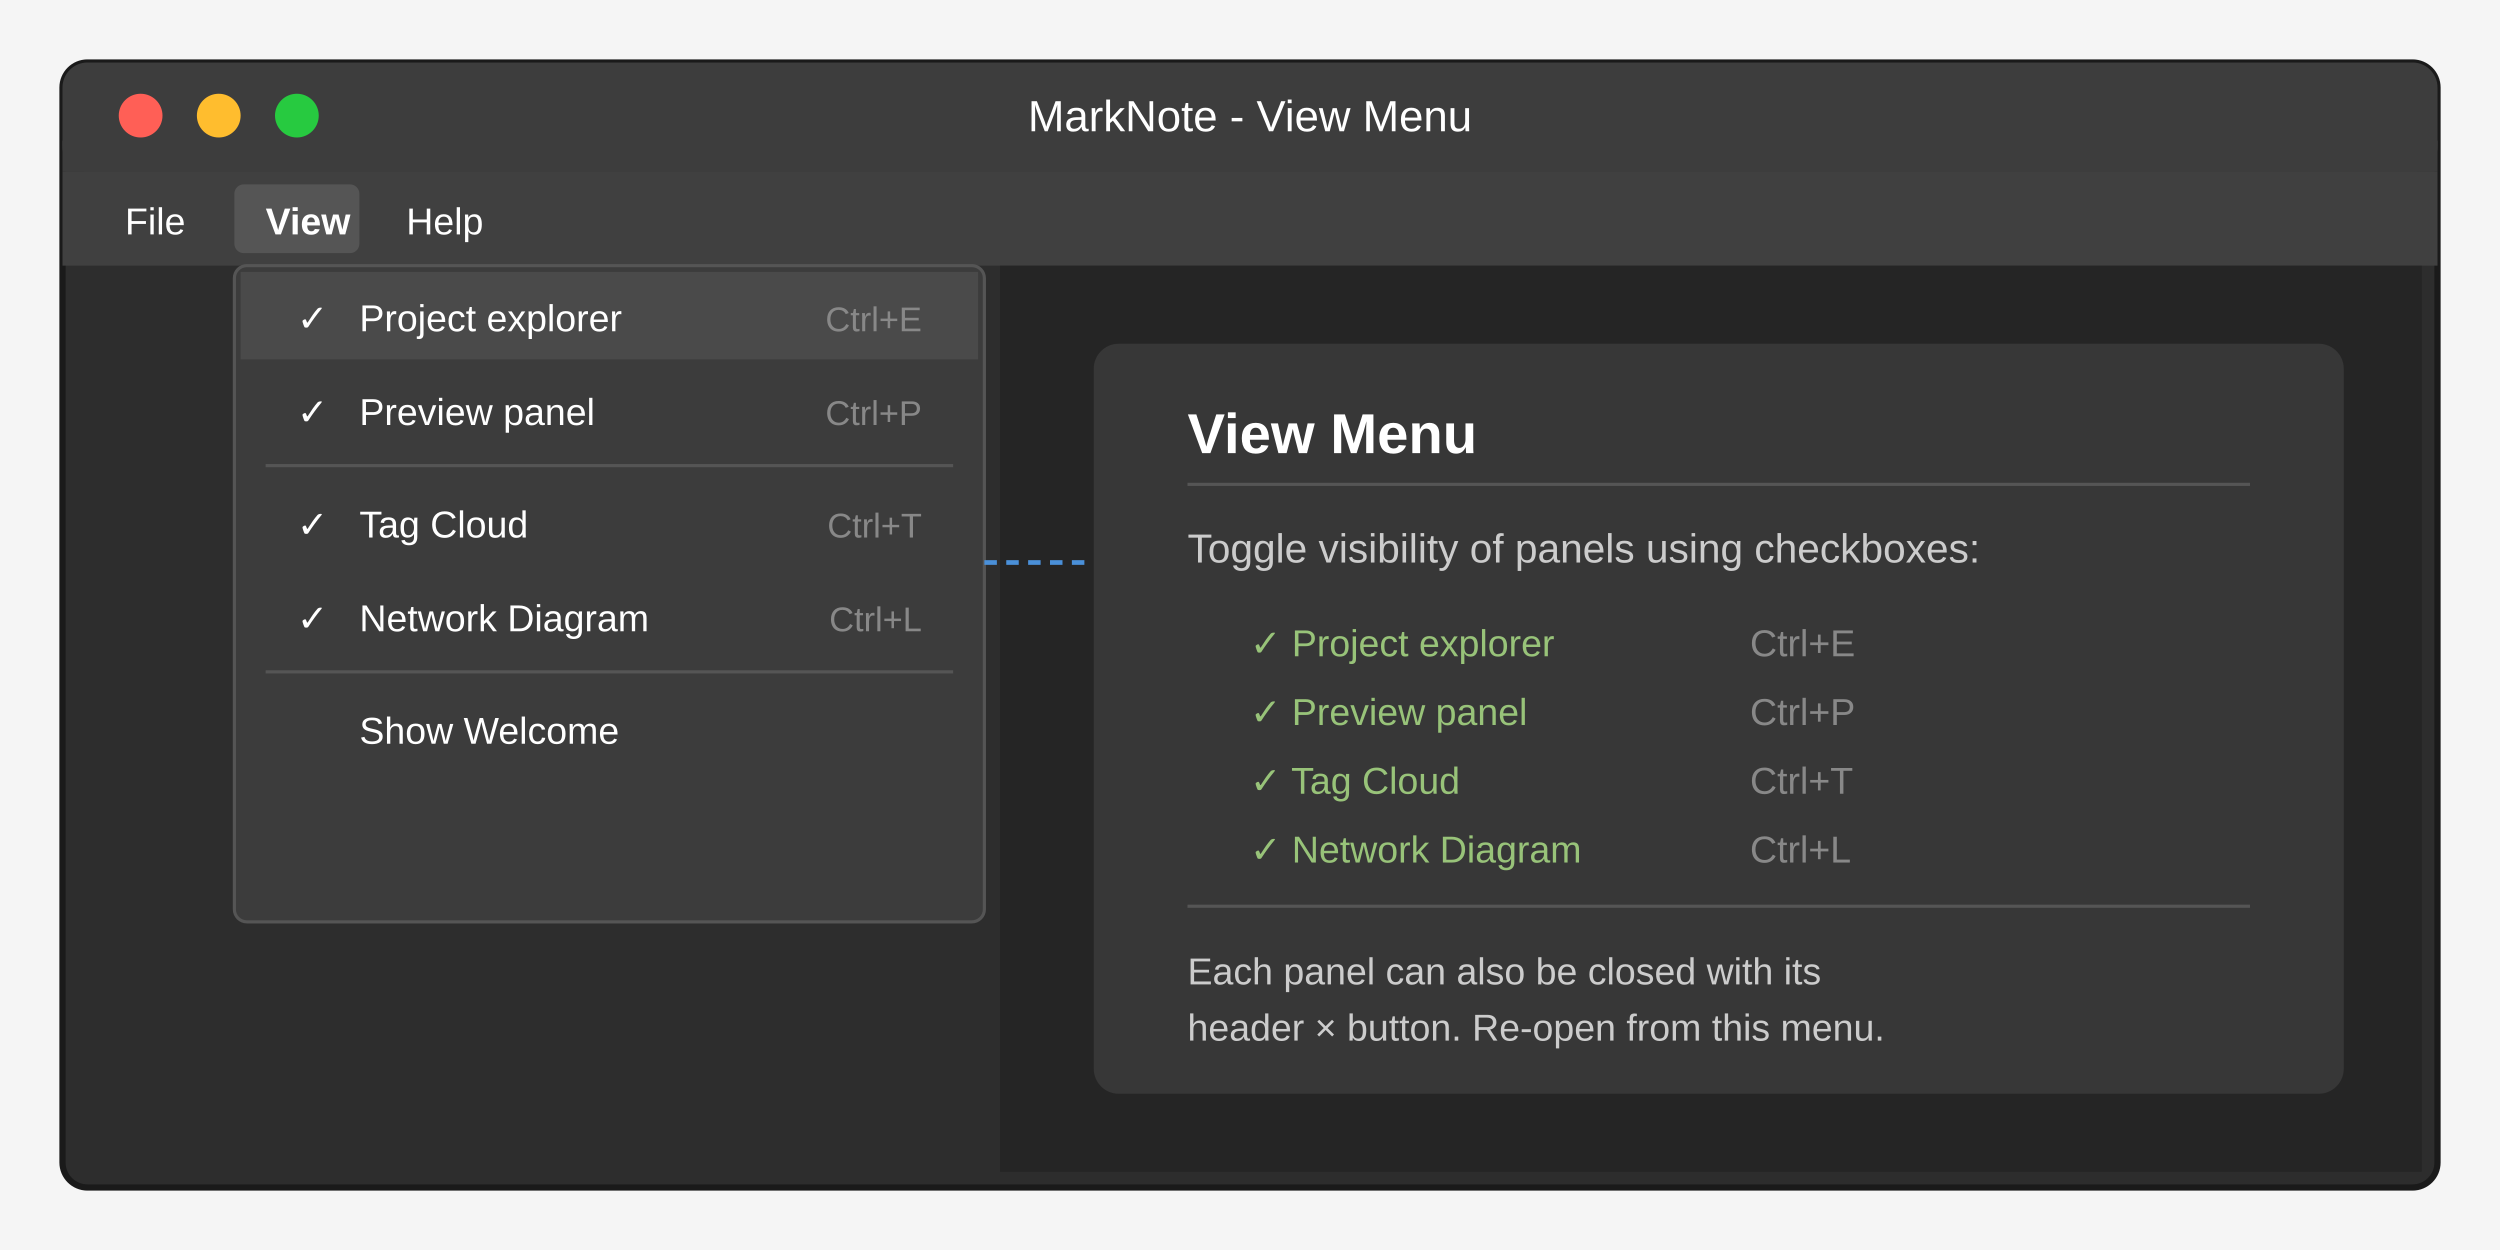
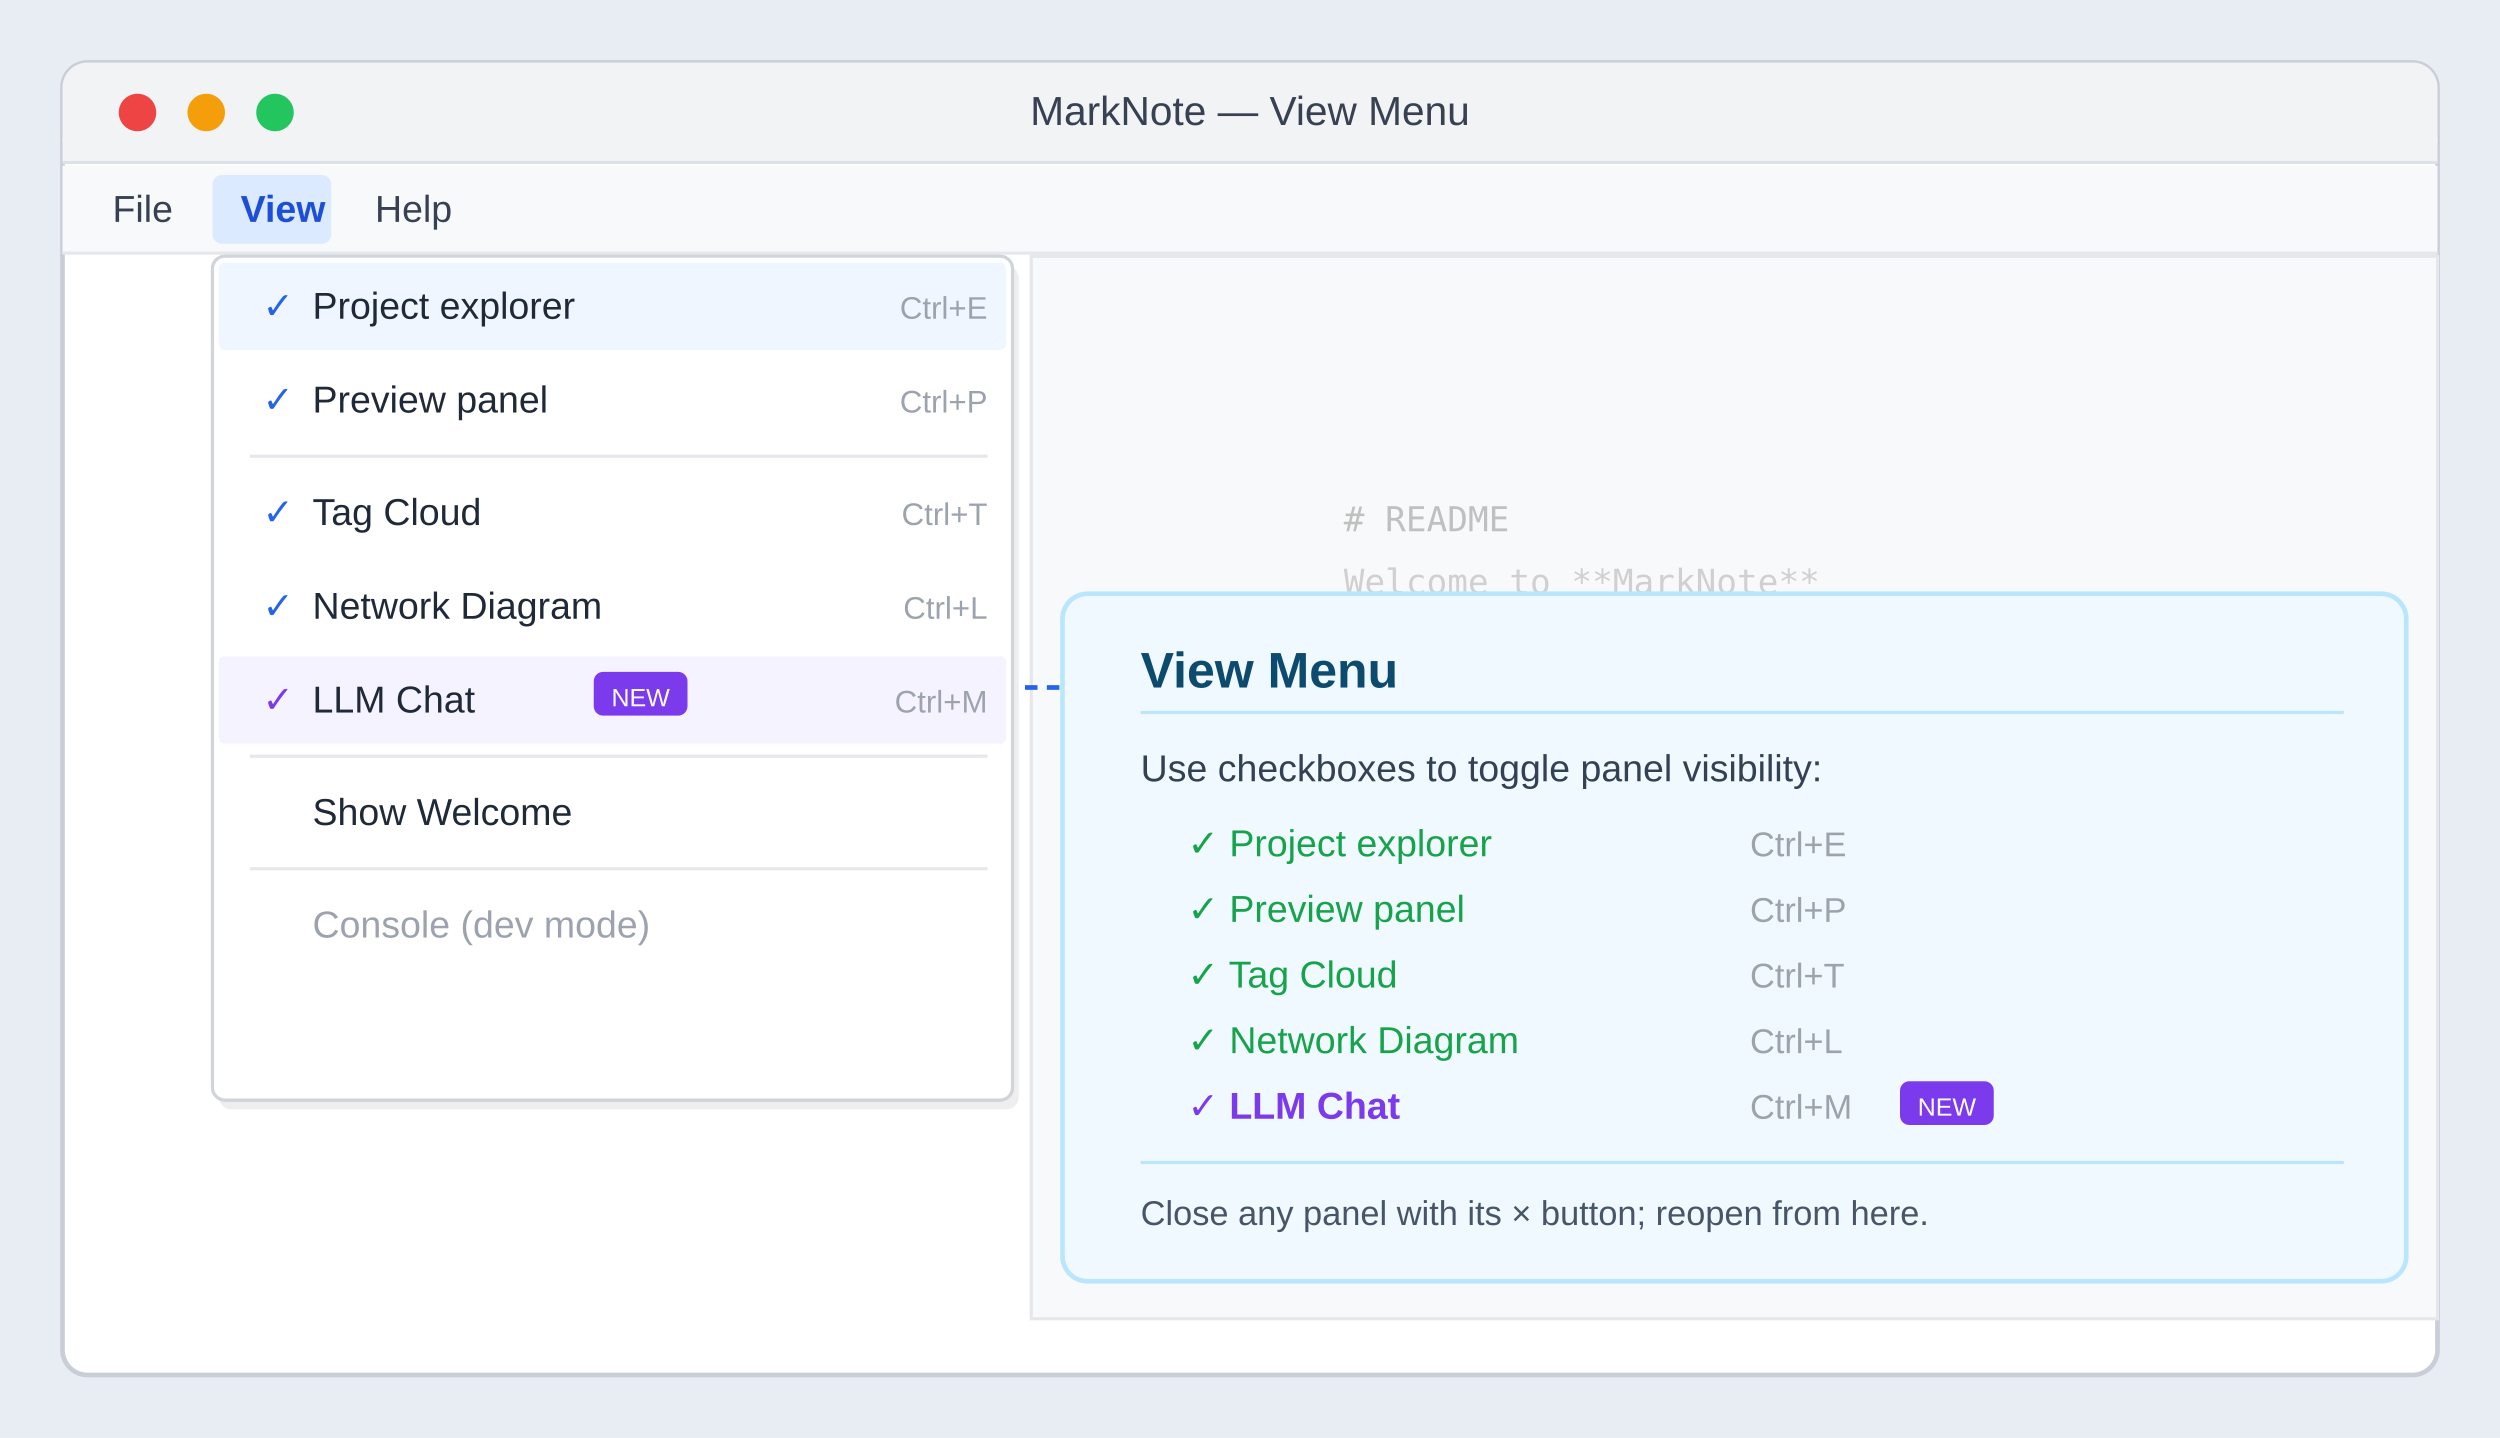
- <svg xmlns="http://www.w3.org/2000/svg" viewBox="0 0 800 400" width="800" height="400">
-   <rect width="800" height="400" fill="#f5f5f5" />
-   <rect x="20" y="20" width="760" height="360" rx="8" fill="#2d2d2d" stroke="#1a1a1a" stroke-width="2" />
-   <rect x="20" y="20" width="760" height="35" rx="8" fill="#3d3d3d" />
-   <rect x="20" y="45" width="760" height="10" fill="#3d3d3d" />
-   <circle cx="45" cy="37" r="7" fill="#ff5f56" />
-   <circle cx="70" cy="37" r="7" fill="#ffbd2e" />
-   <circle cx="95" cy="37" r="7" fill="#27ca40" />
-   <text x="400" y="42" font-family="Arial, sans-serif" font-size="14" fill="#ffffff" text-anchor="middle">MarkNote - View Menu</text>
-   <rect x="20" y="55" width="760" height="30" fill="#404040" />
-   <text x="40" y="75" font-family="Arial, sans-serif" font-size="12" fill="#ffffff">File</text>
-   <rect x="75" y="59" width="40" height="22" rx="3" fill="#555555" />
-   <text x="85" y="75" font-family="Arial, sans-serif" font-size="12" fill="#ffffff" font-weight="bold">View</text>
-   <text x="130" y="75" font-family="Arial, sans-serif" font-size="12" fill="#ffffff">Help</text>
-   <rect x="75" y="85" width="240" height="210" rx="4" fill="#3c3c3c" stroke="#555555" stroke-width="1" />
-   <rect x="77" y="87" width="236" height="28" fill="#4a4a4a" />
-   <text x="95" y="106" font-family="Arial, sans-serif" font-size="12" fill="#ffffff">✓</text>
-   <text x="115" y="106" font-family="Arial, sans-serif" font-size="12" fill="#ffffff">Project explorer</text>
-   <text x="295" y="106" font-family="Arial, sans-serif" font-size="11" fill="#888888" text-anchor="end">Ctrl+E</text>
-   <rect x="77" y="117" width="236" height="28" fill="transparent" />
-   <text x="95" y="136" font-family="Arial, sans-serif" font-size="12" fill="#ffffff">✓</text>
-   <text x="115" y="136" font-family="Arial, sans-serif" font-size="12" fill="#ffffff">Preview panel</text>
-   <text x="295" y="136" font-family="Arial, sans-serif" font-size="11" fill="#888888" text-anchor="end">Ctrl+P</text>
-   <line x1="85" y1="149" x2="305" y2="149" stroke="#555555" stroke-width="1" />
-   <rect x="77" y="153" width="236" height="28" fill="transparent" />
-   <text x="95" y="172" font-family="Arial, sans-serif" font-size="12" fill="#ffffff">✓</text>
-   <text x="115" y="172" font-family="Arial, sans-serif" font-size="12" fill="#ffffff">Tag Cloud</text>
-   <text x="295" y="172" font-family="Arial, sans-serif" font-size="11" fill="#888888" text-anchor="end">Ctrl+T</text>
-   <rect x="77" y="183" width="236" height="28" fill="transparent" />
-   <text x="95" y="202" font-family="Arial, sans-serif" font-size="12" fill="#ffffff">✓</text>
-   <text x="115" y="202" font-family="Arial, sans-serif" font-size="12" fill="#ffffff">Network Diagram</text>
-   <text x="295" y="202" font-family="Arial, sans-serif" font-size="11" fill="#888888" text-anchor="end">Ctrl+L</text>
-   <line x1="85" y1="215" x2="305" y2="215" stroke="#555555" stroke-width="1" />
-   <rect x="77" y="219" width="236" height="28" fill="transparent" />
-   <text x="115" y="238" font-family="Arial, sans-serif" font-size="12" fill="#ffffff">Show Welcome</text>
-   <rect x="320" y="85" width="455" height="290" fill="#1e1e1e" opacity="0.5" />
-   <rect x="350" y="110" width="400" height="240" rx="8" fill="#383838" opacity="0.95" />
-   <text x="380" y="145" font-family="Arial, sans-serif" font-size="18" fill="#ffffff" font-weight="bold">View Menu</text>
-   <line x1="380" y1="155" x2="720" y2="155" stroke="#555555" stroke-width="1" />
-   <text x="380" y="180" font-family="Arial, sans-serif" font-size="13" fill="#cccccc">Toggle visibility of panels using checkboxes:</text>
-   <text x="400" y="210" font-family="Arial, sans-serif" font-size="12" fill="#98c379">✓ Project explorer</text>
-   <text x="560" y="210" font-family="Arial, sans-serif" font-size="12" fill="#888888">Ctrl+E</text>
-   <text x="400" y="232" font-family="Arial, sans-serif" font-size="12" fill="#98c379">✓ Preview panel</text>
-   <text x="560" y="232" font-family="Arial, sans-serif" font-size="12" fill="#888888">Ctrl+P</text>
-   <text x="400" y="254" font-family="Arial, sans-serif" font-size="12" fill="#98c379">✓ Tag Cloud</text>
-   <text x="560" y="254" font-family="Arial, sans-serif" font-size="12" fill="#888888">Ctrl+T</text>
-   <text x="400" y="276" font-family="Arial, sans-serif" font-size="12" fill="#98c379">✓ Network Diagram</text>
-   <text x="560" y="276" font-family="Arial, sans-serif" font-size="12" fill="#888888">Ctrl+L</text>
-   <line x1="380" y1="290" x2="720" y2="290" stroke="#555555" stroke-width="1" />
-   <text x="380" y="315" font-family="Arial, sans-serif" font-size="12" fill="#cccccc">Each panel can also be closed with its</text>
-   <text x="380" y="333" font-family="Arial, sans-serif" font-size="12" fill="#cccccc">header × button. Re-open from this menu.</text>
-   <line x1="315" y1="180" x2="350" y2="180" stroke="#4a90d9" stroke-width="1.5" stroke-dasharray="4,3" />
+ <svg xmlns="http://www.w3.org/2000/svg" viewBox="0 0 800 460" width="800" height="460">
+   <rect width="800" height="460" fill="#e8edf3" />
+   <rect x="20" y="20" width="760" height="420" rx="8" fill="#ffffff" stroke="#c8cdd8" stroke-width="1.5" />
+   <rect x="20" y="20" width="760" height="32" rx="8" fill="#f1f3f5" />
+   <rect x="20" y="44" width="760" height="8" fill="#f1f3f5" />
+   <line x1="20" y1="52" x2="780" y2="52" stroke="#dde1e8" stroke-width="1" />
+   <circle cx="44" cy="36" r="6" fill="#ef4444" />
+   <circle cx="66" cy="36" r="6" fill="#f59e0b" />
+   <circle cx="88" cy="36" r="6" fill="#22c55e" />
+   <text x="400" y="40" font-family="Arial, sans-serif" font-size="13" fill="#374151" text-anchor="middle">MarkNote — View Menu</text>
+   <rect x="20" y="53" width="760" height="28" fill="#f8f9fa" />
+   <line x1="20" y1="81" x2="780" y2="81" stroke="#e5e7eb" stroke-width="1" />
+   <text x="36" y="71" font-family="Arial, sans-serif" font-size="12" fill="#374151">File</text>
+   <rect x="68" y="56" width="38" height="22" rx="3" fill="#dbeafe" />
+   <text x="77" y="71" font-family="Arial, sans-serif" font-size="12" fill="#1d4ed8" font-weight="bold">View</text>
+   <text x="120" y="71" font-family="Arial, sans-serif" font-size="12" fill="#374151">Help</text>
+   <rect x="68" y="82" width="256" height="270" rx="4" fill="#ffffff" stroke="#d1d5db" stroke-width="1" />
+   <rect x="70" y="85" width="256" height="270" rx="4" fill="#00000011" />
+   <rect x="68" y="82" width="256" height="270" rx="4" fill="#ffffff" stroke="#d1d5db" stroke-width="1" />
+   <rect x="70" y="84" width="252" height="28" rx="2" fill="#eff6ff" />
+   <text x="84" y="102" font-family="Arial, sans-serif" font-size="12" fill="#2563eb">✓</text>
+   <text x="100" y="102" font-family="Arial, sans-serif" font-size="12" fill="#1f2937">Project explorer</text>
+   <text x="316" y="102" font-family="Arial, sans-serif" font-size="10" fill="#9ca3af" text-anchor="end">Ctrl+E</text>
+   <rect x="70" y="114" width="252" height="28" rx="2" fill="transparent" />
+   <text x="84" y="132" font-family="Arial, sans-serif" font-size="12" fill="#2563eb">✓</text>
+   <text x="100" y="132" font-family="Arial, sans-serif" font-size="12" fill="#1f2937">Preview panel</text>
+   <text x="316" y="132" font-family="Arial, sans-serif" font-size="10" fill="#9ca3af" text-anchor="end">Ctrl+P</text>
+   <line x1="80" y1="146" x2="316" y2="146" stroke="#e5e7eb" stroke-width="1" />
+   <rect x="70" y="150" width="252" height="28" rx="2" fill="transparent" />
+   <text x="84" y="168" font-family="Arial, sans-serif" font-size="12" fill="#2563eb">✓</text>
+   <text x="100" y="168" font-family="Arial, sans-serif" font-size="12" fill="#1f2937">Tag Cloud</text>
+   <text x="316" y="168" font-family="Arial, sans-serif" font-size="10" fill="#9ca3af" text-anchor="end">Ctrl+T</text>
+   <rect x="70" y="180" width="252" height="28" rx="2" fill="transparent" />
+   <text x="84" y="198" font-family="Arial, sans-serif" font-size="12" fill="#2563eb">✓</text>
+   <text x="100" y="198" font-family="Arial, sans-serif" font-size="12" fill="#1f2937">Network Diagram</text>
+   <text x="316" y="198" font-family="Arial, sans-serif" font-size="10" fill="#9ca3af" text-anchor="end">Ctrl+L</text>
+   <rect x="70" y="210" width="252" height="28" rx="2" fill="#f5f3ff" />
+   <text x="84" y="228" font-family="Arial, sans-serif" font-size="12" fill="#7c3aed">✓</text>
+   <text x="100" y="228" font-family="Arial, sans-serif" font-size="12" fill="#1f2937">LLM Chat</text>
+   <text x="316" y="228" font-family="Arial, sans-serif" font-size="10" fill="#9ca3af" text-anchor="end">Ctrl+M</text>
+   <rect x="190" y="215" width="30" height="14" rx="3" fill="#7c3aed" />
+   <text x="205" y="226" font-family="Arial, sans-serif" font-size="8" fill="#fff" text-anchor="middle">NEW</text>
+   <line x1="80" y1="242" x2="316" y2="242" stroke="#e5e7eb" stroke-width="1" />
+   <rect x="70" y="246" width="252" height="28" rx="2" fill="transparent" />
+   <text x="100" y="264" font-family="Arial, sans-serif" font-size="12" fill="#1f2937">Show Welcome</text>
+   <line x1="80" y1="278" x2="316" y2="278" stroke="#e5e7eb" stroke-width="1" />
+   <rect x="70" y="282" width="252" height="28" rx="2" fill="transparent" />
+   <text x="100" y="300" font-family="Arial, sans-serif" font-size="12" fill="#9ca3af">Console  (dev mode)</text>
+   <rect x="330" y="82" width="450" height="340" fill="#f8f9fa" stroke="#e5e7eb" stroke-width="1" />
+   <text x="430" y="170" font-family="monospace" font-size="11" fill="#c0c0c0"># README</text>
+   <text x="430" y="190" font-family="monospace" font-size="11" fill="#d0d0d0">Welcome to **MarkNote**</text>
+   <rect x="340" y="190" width="430" height="220" rx="8" fill="#f0f9ff" stroke="#bae6fd" stroke-width="1.5" />
+   <text x="365" y="220" font-family="Arial, sans-serif" font-size="16" fill="#0c4a6e" font-weight="bold">View Menu</text>
+   <line x1="365" y1="228" x2="750" y2="228" stroke="#bae6fd" stroke-width="1" />
+   <text x="365" y="250" font-family="Arial, sans-serif" font-size="12" fill="#334155">Use checkboxes to toggle panel visibility:</text>
+   <text x="380" y="274" font-family="Arial, sans-serif" font-size="12" fill="#16a34a">✓ Project explorer</text>
+   <text x="560" y="274" font-family="Arial, sans-serif" font-size="11" fill="#9ca3af">Ctrl+E</text>
+   <text x="380" y="295" font-family="Arial, sans-serif" font-size="12" fill="#16a34a">✓ Preview panel</text>
+   <text x="560" y="295" font-family="Arial, sans-serif" font-size="11" fill="#9ca3af">Ctrl+P</text>
+   <text x="380" y="316" font-family="Arial, sans-serif" font-size="12" fill="#16a34a">✓ Tag Cloud</text>
+   <text x="560" y="316" font-family="Arial, sans-serif" font-size="11" fill="#9ca3af">Ctrl+T</text>
+   <text x="380" y="337" font-family="Arial, sans-serif" font-size="12" fill="#16a34a">✓ Network Diagram</text>
+   <text x="560" y="337" font-family="Arial, sans-serif" font-size="11" fill="#9ca3af">Ctrl+L</text>
+   <text x="380" y="358" font-family="Arial, sans-serif" font-size="12" fill="#7c3aed" font-weight="bold">✓ LLM Chat</text>
+   <text x="560" y="358" font-family="Arial, sans-serif" font-size="11" fill="#9ca3af">Ctrl+M</text>
+   <rect x="608" y="346" width="30" height="14" rx="3" fill="#7c3aed" />
+   <text x="623" y="357" font-family="Arial, sans-serif" font-size="8" fill="#fff" text-anchor="middle">NEW</text>
+   <line x1="365" y1="372" x2="750" y2="372" stroke="#bae6fd" stroke-width="1" />
+   <text x="365" y="392" font-family="Arial, sans-serif" font-size="11" fill="#475569">Close any panel with its × button; reopen from here.</text>
+   <line x1="328" y1="220" x2="340" y2="220" stroke="#2563eb" stroke-width="1.5" stroke-dasharray="4,3" />
</svg>
